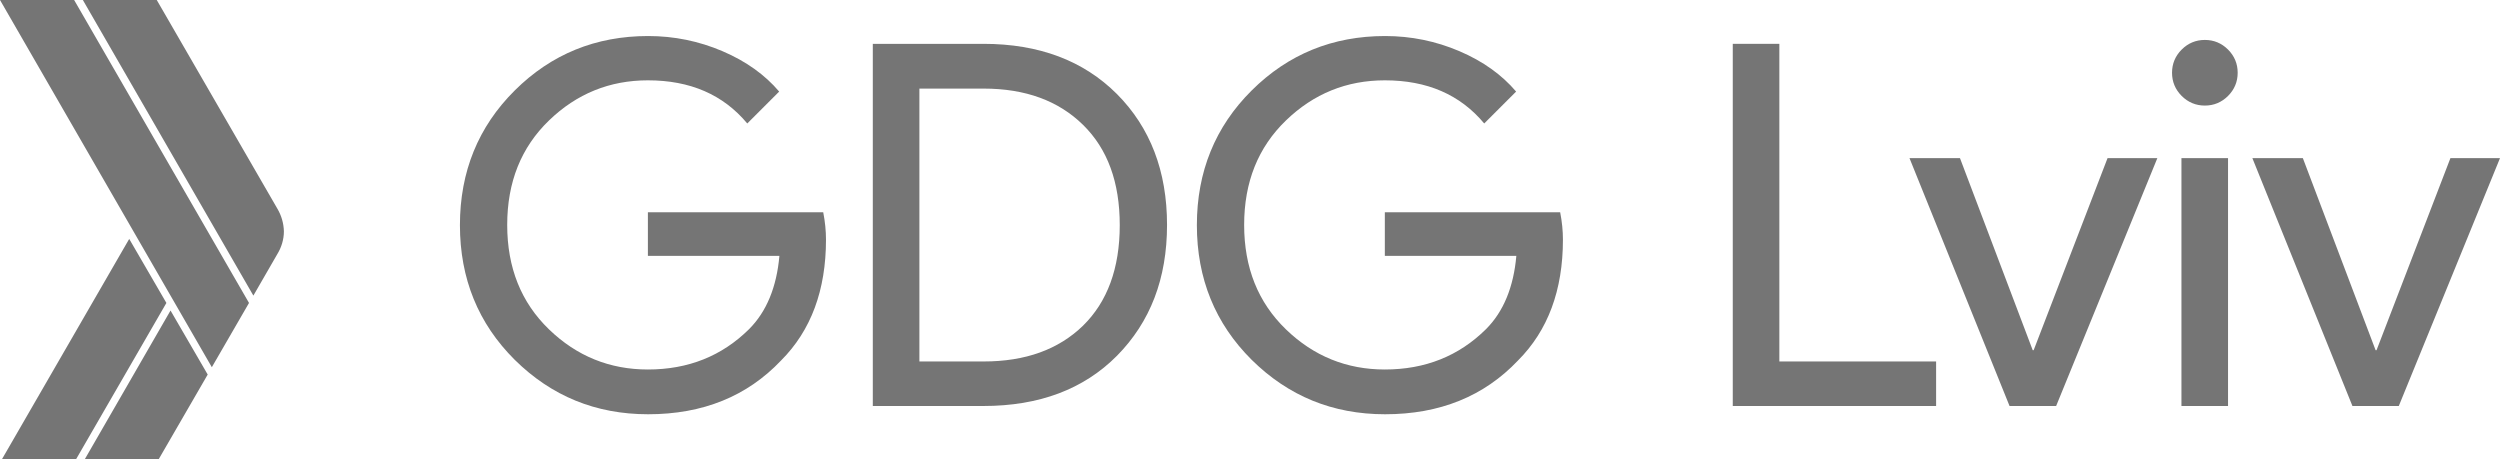
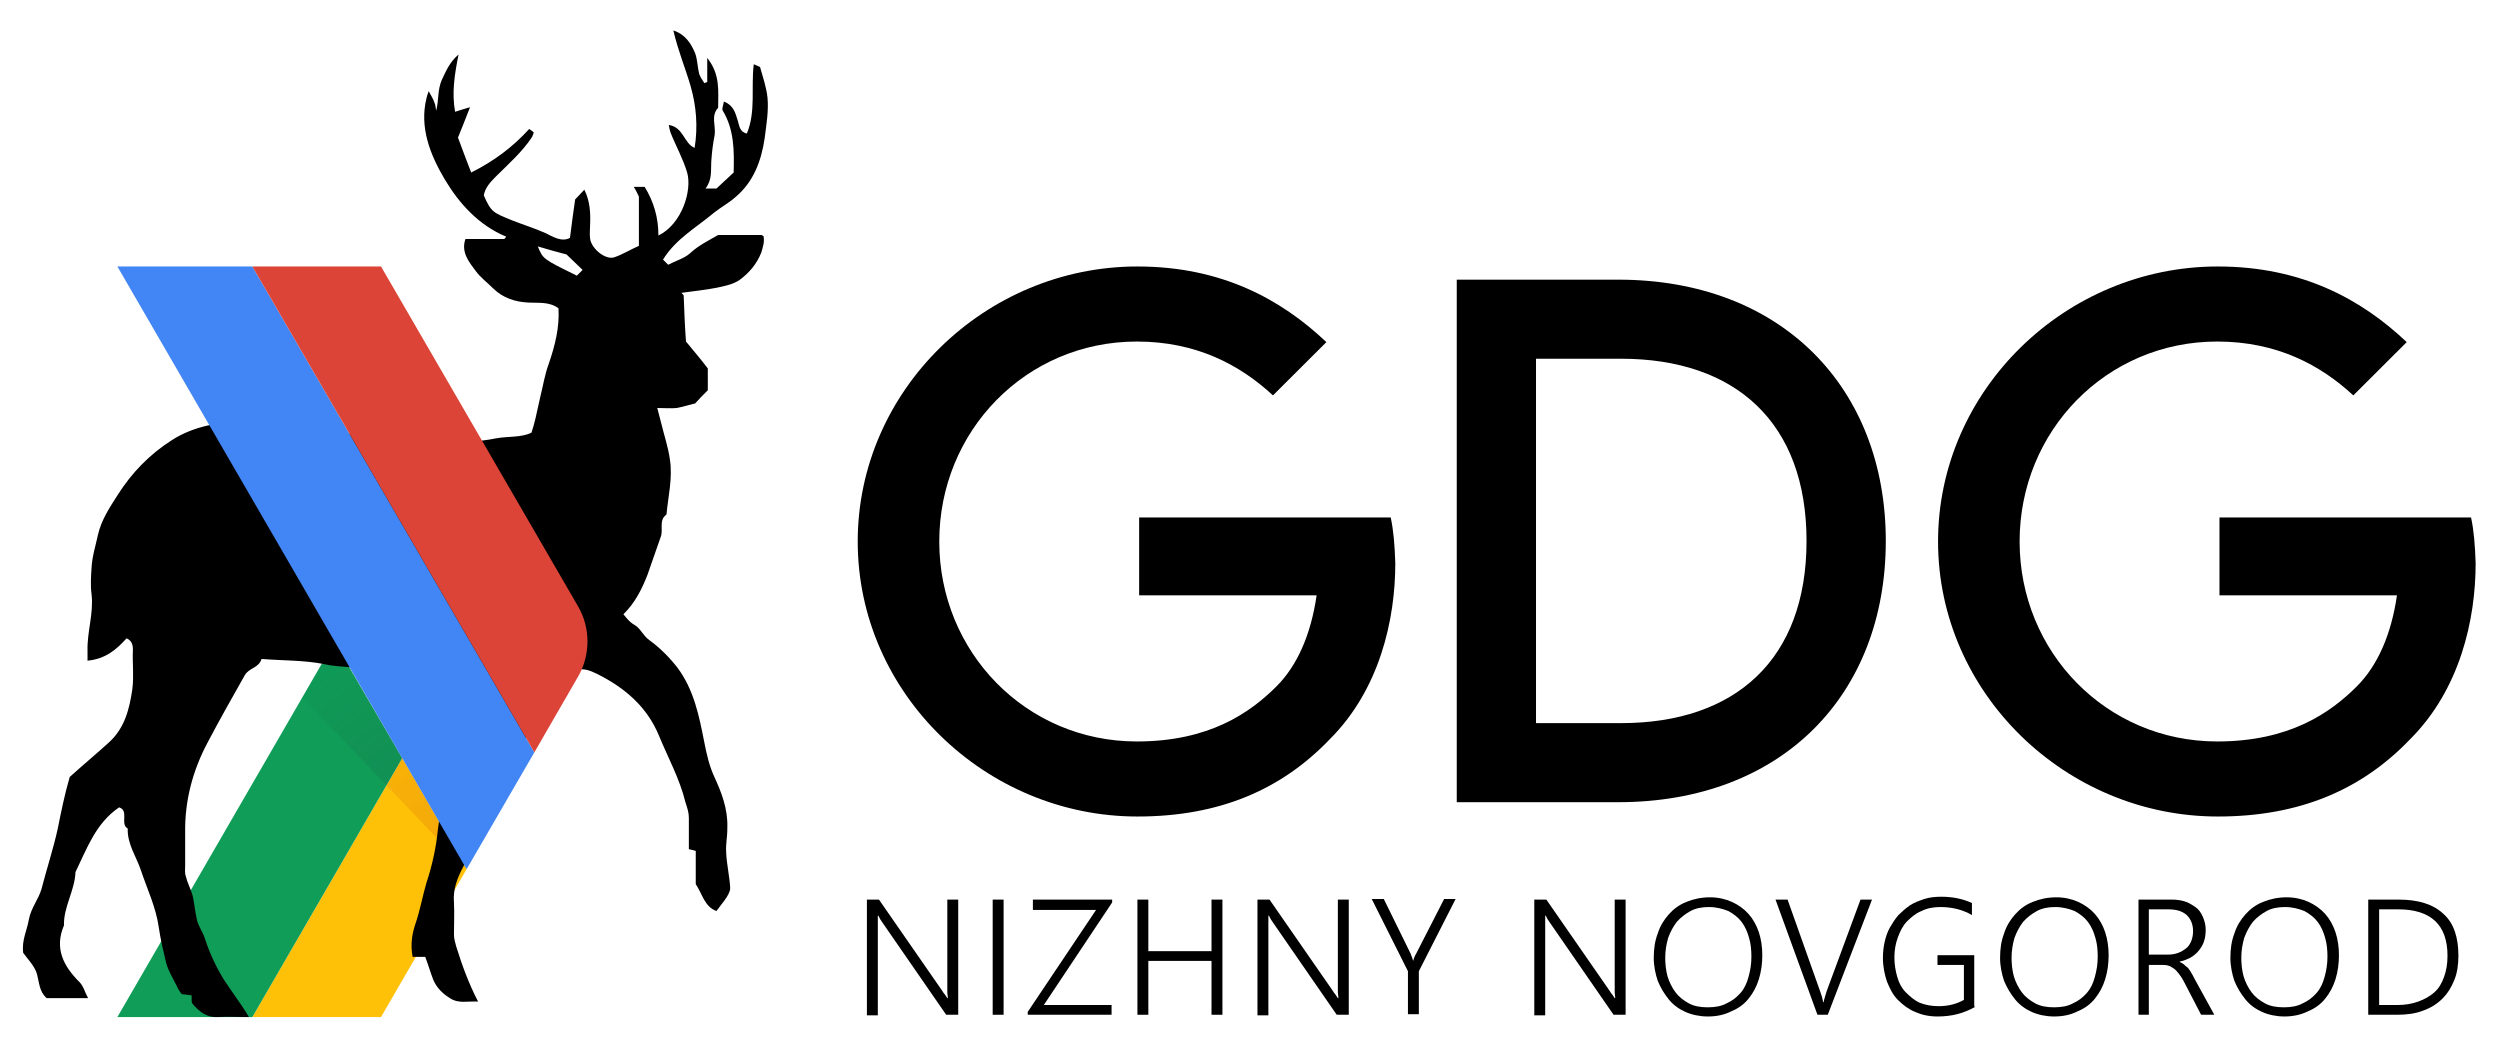
- <svg xmlns="http://www.w3.org/2000/svg" id="Layer_4" viewBox="95 151 1089.3 200">
-   <style>.st0{fill:#757575}</style>
-   <g id="XMLID_6_">
-     <path id="XMLID_3_" class="st0" d="M454.9 255.4c0 22-6.5 39.6-19.6 52.7-14.8 15.6-34.1 23.4-57.9 23.4-22.8 0-42.1-7.9-58.1-23.7-15.9-15.8-23.9-35.4-23.9-58.7s8-42.9 23.9-58.7 35.3-23.7 58.1-23.7c11.3 0 22.1 2.2 32.4 6.6 10.3 4.4 18.5 10.3 24.7 17.6l-13.9 13.9c-10.5-12.6-24.9-18.8-43.3-18.8-16.6 0-31 5.8-43.1 17.5-12.1 11.7-18.2 26.8-18.2 45.5s6.1 33.8 18.2 45.5c12.1 11.7 26.5 17.5 43.1 17.5 17.6 0 32.3-5.9 44.1-17.6 7.6-7.6 12-18.3 13.2-31.9h-57.3v-19h76.4c.8 4.1 1.2 8.1 1.2 11.9z" />
-     <path id="XMLID_20_" class="st0" d="M475.3 327.9V170.1h48.2c24.2 0 43.6 7.3 58.2 21.9 14.5 14.6 21.8 33.6 21.8 57s-7.3 42.3-21.8 57c-14.5 14.6-33.9 21.9-58.2 21.9h-48.2zm20.3-19.4h28c18.2 0 32.6-5.2 43.3-15.6 10.6-10.4 16-25 16-43.8 0-18.7-5.3-33.2-16-43.7s-25.1-15.8-43.3-15.8h-28v118.9z" />
-     <path id="XMLID_23_" class="st0" d="M776 255.4c0 22-6.5 39.6-19.6 52.7-14.8 15.6-34.1 23.4-57.9 23.4-22.8 0-42.1-7.9-58.1-23.7-15.9-15.8-23.9-35.4-23.9-58.7s8-42.9 23.9-58.7 35.3-23.7 58.1-23.7c11.3 0 22.1 2.2 32.4 6.6 10.3 4.4 18.5 10.3 24.7 17.6l-13.9 13.9c-10.5-12.6-24.9-18.8-43.3-18.8-16.6 0-31 5.8-43.1 17.5s-18.2 26.8-18.2 45.5 6.1 33.8 18.2 45.5 26.5 17.5 43.1 17.5c17.6 0 32.3-5.9 44.1-17.6 7.6-7.6 12-18.3 13.2-31.9h-57.3v-19h76.4c.8 4.1 1.2 8.1 1.2 11.9z" />
-     <path id="XMLID_25_" class="st0" d="M850 327.9V170.1h20.3v138.4h68.3v19.4H850z" />
-     <path id="XMLID_27_" class="st0" d="M970.6 327.9l-43.6-108h22l31.7 83.7h.4l32.2-83.7h21.7l-44.1 108h-20.3z" />
-     <path id="XMLID_29_" class="st0" d="M1065.8 192.8c-2.8 2.8-6.2 4.2-10.1 4.2-3.9 0-7.3-1.4-10.1-4.2-2.8-2.8-4.2-6.2-4.2-10.1 0-3.9 1.4-7.3 4.2-10.1 2.8-2.8 6.2-4.2 10.1-4.2 3.9 0 7.3 1.4 10.1 4.2 2.8 2.8 4.2 6.2 4.2 10.1 0 3.9-1.4 7.3-4.2 10.1zm0 135.1h-20.3v-108h20.3v108z" />
-     <path id="XMLID_32_" class="st0" d="M1120 327.9l-43.6-108h22l31.7 83.7h.4l32.2-83.7h21.6l-44.1 108H1120z" />
-   </g>
-   <g id="XMLID_261_">
-     <path id="XMLID_259_" class="st0" d="M127.3 151H95l92.3 160 16.2-28-76.2-132z" />
-     <path id="XMLID_258_" class="st0" d="M215.9 242l-52.6-91h-32.2l74.3 128.8 10.5-18.2c1.7-2.8 2.8-6.2 2.8-9.8-.1-3.6-1.1-6.9-2.8-9.8z" />
-     <path id="XMLID_257_" class="st0" d="M151.3 255.1L95.9 351h32.3l39.3-68-16.2-27.9z" />
-     <path id="XMLID_256_" class="st0" d="M169.3 286.3L132 351h32.2l21.3-36.8-16.2-27.9z" />
+ <svg xmlns="http://www.w3.org/2000/svg" width="335px" height="140px" viewBox="0 0 335 140" version="1.1">
+   <defs>
+     <radialGradient cx="98.888%" cy="97.622%" fx="98.888%" fy="97.622%" r="325.968%" gradientTransform="translate(0.988878,0.976216),scale(1,0.718229),translate(-0.988878,-0.976216)" id="radialGradient-1">
+       <stop stop-color="#BF360C" stop-opacity="0.2" offset="0%" />
+       <stop stop-color="#BF360C" stop-opacity="0.02" offset="100%" />
+     </radialGradient>
+     <radialGradient cx="162.74%" cy="157.471%" fx="162.74%" fy="157.471%" r="262.513%" gradientTransform="translate(1.627397,1.574705),scale(1,0.694905),translate(-1.627397,-1.574705)" id="radialGradient-2">
+       <stop stop-color="#263238" stop-opacity="0.2" offset="0%" />
+       <stop stop-color="#263238" stop-opacity="0.02" offset="100%" />
+     </radialGradient>
+   </defs>
+   <g id="Page-1" stroke="none" stroke-width="1" fill="none" fill-rule="evenodd">
+     <g id="Logo">
+       <g id="GDG_logo_black-Copy" transform="translate(3, 4)">
+         <g id="Group-7" transform="translate(0, 0)">
+           <polygon id="XMLID_26_" fill="#FFC107" points="59.292 112.016 50.903 97.582 30.816 132.285 48.056 132.285 59.523 112.477" />
+           <polygon id="Shape" fill="#0F9D58" points="41.822 81.997 50.903 97.582 30.816 132.285 12.73 132.285" />
+           <polygon id="XMLID_25_" fill="url(#radialGradient-1)" points="59.523 112.477 50.903 97.582 48.825 101.268" />
+           <polygon id="XMLID_24_" fill="url(#radialGradient-2)" points="48.825 101.268 50.903 97.582 41.822 81.997 37.512 89.444" />
+           <path d="M81.072,74.166 C80.226,74.933 79.533,75.855 79.225,76.93 C79.61,77.314 79.918,77.544 80.149,77.851 C80.764,78.542 81.226,79.31 82.073,79.77 C82.842,80.231 83.15,81.152 83.997,81.767 C85.382,82.765 86.691,84.07 87.768,85.452 C90,88.446 90.693,91.978 91.385,95.509 C91.693,97.045 92.001,98.504 92.694,100.039 C93.694,102.189 94.541,104.415 94.464,106.872 C94.464,108.408 94.233,108.868 94.31,110.327 C94.387,111.863 94.772,113.475 94.848,115.011 C94.848,115.932 93.463,117.391 93.001,118.082 C91.385,117.467 91.154,115.855 90.231,114.473 L90.231,110.02 C89.923,109.943 89.692,109.867 89.307,109.79 L89.307,105.567 C89.307,104.876 89.076,104.185 88.845,103.494 C88.076,100.346 86.537,97.582 85.305,94.588 C83.689,90.673 80.688,88.139 76.993,86.296 C74.992,85.298 74.146,85.529 72.453,86.987" id="Shape" fill="#000000" />
+           <path d="M65.834,96.815 C64.372,98.12 63.987,99.962 63.448,101.652 C62.294,105.337 60.831,108.792 59.061,112.17 C58.292,113.629 57.676,115.164 57.83,116.93 C57.907,118.389 57.83,119.771 57.83,121.229 C57.83,121.767 57.984,122.304 58.138,122.842 C58.907,125.299 59.754,127.679 61.062,130.212 C59.6,130.135 58.446,130.519 57.291,129.752 C56.291,129.137 55.521,128.37 55.059,127.295 C54.674,126.297 54.367,125.222 53.982,124.224 L52.289,124.224 C51.981,122.535 52.212,121.153 52.673,119.771 C53.289,118.005 53.597,116.162 54.136,114.32 C54.905,112.016 55.444,109.559 55.675,107.179 C55.983,104.415 56.983,101.805 57.522,99.118 C57.907,97.122 58.446,95.126 58.753,93.053 C59.061,91.517 58.369,90.212 57.214,89.137 C56.752,88.753 56.445,88.292 56.06,87.832 C54.982,87.755 54.213,87.141 53.289,86.987 C50.288,86.373 47.286,85.912 44.285,85.452 C42.976,85.298 41.745,85.298 40.436,84.991 C37.743,84.454 34.895,84.53 32.048,84.3 C31.663,85.529 30.431,85.452 29.816,86.45 C28.123,89.444 26.429,92.438 24.813,95.509 C22.812,99.271 21.735,103.341 21.812,107.64 L21.812,111.94 C21.812,112.4 21.735,112.938 21.889,113.398 C22.12,114.32 22.581,115.164 22.812,116.009 C23.043,117.007 23.12,118.082 23.351,119.08 C23.505,120.001 24.121,120.769 24.428,121.69 C25.044,123.609 25.891,125.452 26.968,127.218 C28.046,128.907 29.277,130.443 30.354,132.285 C28.815,132.285 27.507,132.208 26.122,132.285 C24.659,132.362 23.659,131.517 22.812,130.519 C22.581,130.289 22.735,129.752 22.658,129.368 C22.197,129.291 21.812,129.291 21.35,129.214 C21.119,128.907 20.888,128.6 20.734,128.216 C20.195,127.141 19.58,126.143 19.272,125.068 C18.887,123.456 18.502,121.844 18.271,120.231 C17.887,117.544 16.732,115.164 15.886,112.63 C15.27,110.788 14.039,109.099 14.116,107.026 C13.038,106.412 14.346,104.646 12.961,104.185 C9.806,106.335 8.651,109.713 7.112,112.861 C7.035,115.318 5.496,117.544 5.573,120.001 C4.264,123.072 5.496,125.452 7.651,127.602 C8.189,128.139 8.343,128.907 8.805,129.752 L3.264,129.752 C2.263,128.907 2.263,127.679 1.956,126.527 C1.648,125.452 0.724,124.531 0.108,123.686 C-0.122,121.997 0.647,120.615 0.878,119.156 C1.186,117.621 2.186,116.469 2.571,115.087 C3.264,112.4 4.11,109.867 4.726,107.103 C5.188,104.799 5.65,102.496 6.342,100.116 C8.036,98.58 9.883,97.045 11.653,95.433 C13.731,93.513 14.346,90.98 14.731,88.369 C14.962,86.603 14.731,84.838 14.808,83.072 C14.808,82.381 14.654,81.843 13.962,81.536 C12.576,83.072 11.114,84.3 8.728,84.53 L8.728,83.225 C8.651,80.692 9.575,78.158 9.267,75.624 C9.113,74.473 9.19,73.244 9.267,72.093 C9.344,70.557 9.806,69.175 10.113,67.716 C10.575,65.644 11.73,63.954 12.807,62.265 C14.654,59.348 17.117,56.814 20.042,54.972 C22.889,53.129 26.275,52.592 29.508,52.361 C32.125,52.131 34.741,51.977 37.435,52.668 C38.435,52.975 39.667,52.975 40.744,53.283 C41.822,53.59 42.899,53.897 43.9,54.127 C45.901,54.665 47.902,55.356 49.98,55.202 C54.444,54.972 58.984,55.663 63.448,54.741 C65.064,54.434 66.834,54.665 68.22,53.974 C68.451,53.283 68.605,52.668 68.758,52.054 C68.989,51.133 69.143,50.212 69.374,49.29 C69.759,47.755 69.99,46.219 70.529,44.76 C71.375,42.304 71.991,39.847 71.837,37.313 C70.606,36.392 69.143,36.622 67.835,36.545 C66.065,36.469 64.372,35.931 63.063,34.626 C62.294,33.858 61.37,33.167 60.754,32.323 C59.831,31.094 58.753,29.789 59.369,28.023 L64.526,28.023 C64.602,28.023 64.679,27.946 64.833,27.716 C61.139,26.181 58.523,23.263 56.598,20.039 C54.597,16.66 53.212,13.052 54.136,9.213 C54.213,8.906 54.29,8.599 54.444,8.215 C54.828,8.906 55.059,9.29 55.213,9.751 C55.367,10.058 55.367,10.442 55.444,10.825 C55.829,9.443 55.598,8.061 56.214,6.68 C56.829,5.374 57.291,4.299 58.446,3.301 C57.907,5.989 57.522,8.445 57.984,10.979 C58.676,10.749 59.215,10.595 59.985,10.365 C59.369,11.977 58.83,13.282 58.369,14.434 C58.984,16.046 59.523,17.582 60.139,19.117 C63.217,17.582 65.757,15.662 67.912,13.282 C68.22,13.513 68.374,13.589 68.528,13.743 C68.451,13.973 68.374,14.204 68.297,14.357 C66.988,16.353 65.141,17.966 63.448,19.655 C62.678,20.422 61.986,21.19 61.832,22.188 C62.832,24.492 63.14,24.492 65.526,25.49 C67.065,26.104 68.605,26.565 70.144,27.256 C71.067,27.716 72.299,28.484 73.376,27.87 C73.607,26.027 73.838,24.338 74.069,22.726 C74.531,22.265 74.915,21.804 75.3,21.421 C76.07,22.956 76.147,24.568 76.07,26.181 C76.07,26.795 75.993,27.332 76.07,27.946 C76.224,29.328 78.148,30.864 79.302,30.48 C80.457,30.096 81.534,29.405 82.612,28.945 L82.612,22.342 C82.381,21.881 82.227,21.497 81.919,21.037 L83.381,21.037 C84.613,23.033 85.228,25.183 85.228,27.563 C88.384,26.027 89.769,21.497 89.076,19.117 C88.538,17.275 87.537,15.509 86.844,13.743 C86.768,13.513 86.691,13.205 86.614,12.745 C88.615,13.052 88.615,15.202 90.077,15.816 C90.539,12.975 90.308,10.211 89.538,7.524 C88.845,5.144 87.845,2.764 87.229,0.077 C88.845,0.614 89.615,1.843 90.154,3.148 C90.462,3.992 90.462,4.99 90.693,5.912 C90.846,6.372 91.154,6.756 91.385,7.14 C91.539,7.063 91.616,7.063 91.77,6.987 L91.77,3.762 C93.54,5.989 93.232,8.215 93.232,10.442 C92.232,11.516 92.924,12.822 92.771,14.05 C92.54,15.202 92.386,16.43 92.309,17.658 C92.232,18.887 92.463,20.039 91.539,21.267 L93.001,21.267 C93.771,20.576 94.541,19.808 95.31,19.117 C95.387,16.2 95.387,13.359 93.848,10.825 C93.694,10.595 93.925,10.134 94.002,9.597 C95.31,10.134 95.541,11.133 95.849,12.131 C96.08,12.822 96.08,13.666 97.08,13.896 C98.312,10.902 97.619,7.754 98.004,4.607 C98.466,4.837 98.774,4.914 98.851,4.99 C99.235,6.372 99.697,7.678 99.851,9.136 C100.005,10.902 99.697,12.668 99.466,14.511 C99.004,17.658 97.927,20.422 95.541,22.419 C94.695,23.186 93.54,23.801 92.694,24.492 C90.308,26.488 87.537,28.023 85.844,30.787 C86.075,31.018 86.306,31.248 86.537,31.478 C87.537,30.941 88.692,30.634 89.461,29.943 C90.616,28.868 91.924,28.254 93.232,27.486 L99.004,27.486 C99.081,27.486 99.158,27.563 99.312,27.639 C99.466,28.407 99.235,29.098 99.004,29.866 C98.389,31.401 97.388,32.553 96.157,33.474 C95.31,34.089 94.156,34.319 93.078,34.549 C91.539,34.856 89.923,35.01 88.307,35.24 C88.461,35.394 88.615,35.547 88.615,35.624 C88.692,37.697 88.769,39.77 88.922,41.766 C89.923,42.995 90.923,44.146 91.847,45.375 L91.847,48.292 C91.231,48.906 90.616,49.521 90.154,50.058 C89.23,50.288 88.461,50.519 87.691,50.672 C86.921,50.749 86.075,50.672 85.074,50.672 C85.305,51.517 85.459,52.131 85.613,52.745 C85.998,54.357 86.537,55.893 86.768,57.582 C87.152,60.039 86.537,62.496 86.306,64.953 C85.228,65.72 85.921,66.949 85.536,67.947 C84.92,69.636 84.382,71.325 83.766,73.014 C82.996,75.01 82.073,76.776 80.611,78.235 C79.61,79.233 78.456,80.001 77.455,80.922 C76.378,81.92 75.454,82.918 74.377,83.916 C73.53,84.684 72.837,85.605 72.53,86.68 C72.914,87.064 73.222,87.294 73.453,87.601 L65.834,96.815 Z M74.3,32.937 C74.531,32.707 74.761,32.476 75.069,32.169 C74.377,31.478 73.607,30.787 72.914,30.096 C71.683,29.789 70.375,29.405 69.066,29.021 C69.759,30.71 69.759,30.71 74.3,32.937 Z" id="Shape" fill="#000000" />
+           <polygon id="XMLID_23_" fill="#4285F4" points="30.816 31.709 12.73 31.709 59.523 112.477 68.605 96.815" />
+           <path d="M74.454,86.68 C76.147,83.763 76.147,80.154 74.454,77.237 L48.056,31.709 L30.816,31.709 L68.605,96.815 L74.454,86.68 Z" id="Shape" fill="#DB4437" />
+         </g>
+         <g id="Layer_4_2_" transform="translate(110.9102, 31.47819)" fill="#000000">
+           <g id="XMLID_12_">
+             <path d="M81.295,1.996 L102.921,1.996 C124.932,1.996 138.786,16.584 138.786,37.006 C138.786,57.582 124.932,72.016 102.921,72.016 L81.295,72.016 L81.295,1.996 L81.295,1.996 Z M103.306,61.421 C118.622,61.421 128.165,52.899 128.165,37.006 C128.165,21.19 118.698,12.591 103.306,12.591 L91.916,12.591 L91.916,61.421 L103.306,61.421 L103.306,61.421 Z" id="XMLID_16_" />
+             <path d="M72.444,33.858 L38.735,33.858 L38.735,44.3 L62.516,44.3 C61.747,49.597 59.9,53.743 57.129,56.507 C53.589,60.039 48.124,63.878 38.427,63.878 C23.574,63.878 11.952,51.901 11.952,37.083 C11.952,22.265 23.574,10.288 38.427,10.288 C46.431,10.288 52.28,13.436 56.667,17.505 L63.825,10.365 C57.745,4.607 49.741,0.23 38.504,0.23 C18.109,0.23 1.024,16.814 1.024,37.083 C1.024,57.428 18.186,73.935 38.504,73.935 C49.51,73.935 57.822,70.327 64.286,63.571 C70.982,56.891 73.06,47.524 73.06,40 C72.983,37.62 72.829,35.624 72.444,33.858 Z" id="XMLID_14_" />
+             <path d="M217.21,33.858 L183.5,33.858 L183.5,44.3 L207.282,44.3 C206.512,49.597 204.665,53.743 201.894,56.507 C198.354,60.039 192.89,63.878 183.193,63.878 C168.339,63.878 156.718,51.901 156.718,37.083 C156.718,22.265 168.339,10.288 183.193,10.288 C191.197,10.288 197.046,13.436 201.432,17.505 L208.59,10.365 C202.51,4.607 194.506,0.23 183.269,0.23 C162.875,0.23 145.789,16.814 145.789,37.083 C145.789,57.428 162.952,73.935 183.269,73.935 C194.275,73.935 202.587,70.327 209.052,63.571 C215.747,56.891 217.825,47.524 217.825,40 C217.748,37.62 217.594,35.624 217.21,33.858 Z" id="XMLID_13_" />
+           </g>
+         </g>
+         <g id="Group" transform="translate(113.1339, 115.9319)" fill="#000000">
+           <path d="M10.652,16.046 L2.109,3.685 C2.033,3.532 1.879,3.378 1.802,3.225 C1.725,3.071 1.648,2.917 1.571,2.764 L1.494,2.764 L1.494,3.301 L1.494,4.146 L1.494,16.123 L0.031,16.123 L0.031,0.614 L1.648,0.614 L10.113,12.822 C10.267,13.052 10.344,13.205 10.498,13.359 C10.575,13.513 10.729,13.666 10.806,13.82 L10.883,13.82 C10.883,13.589 10.806,13.282 10.806,13.052 L10.806,12.054 L10.806,0.614 L12.268,0.614 L12.268,16.046 L10.652,16.046 L10.652,16.046 Z" id="Shape" />
+           <polygon id="Shape" points="18.348 16.046 16.886 16.046 16.886 0.614 18.348 0.614" />
+           <polygon id="Shape" points="23.736 14.741 32.817 14.741 32.817 16.046 21.581 16.046 21.581 15.662 30.739 1.996 22.273 1.996 22.273 0.614 32.894 0.614 32.894 0.998" />
+           <polygon id="Shape" points="46.209 16.046 46.209 8.829 37.743 8.829 37.743 16.046 36.281 16.046 36.281 0.614 37.743 0.614 37.743 7.524 46.209 7.524 46.209 0.614 47.671 0.614 47.671 16.046" />
+           <path d="M62.986,16.046 L54.444,3.685 C54.367,3.532 54.213,3.378 54.136,3.225 C54.059,3.071 53.982,2.917 53.905,2.764 L53.828,2.764 L53.828,3.301 L53.828,4.146 L53.828,16.123 L52.366,16.123 L52.366,0.614 L53.982,0.614 L62.448,12.822 C62.601,13.052 62.678,13.205 62.832,13.359 C62.909,13.513 63.063,13.666 63.14,13.82 L63.217,13.82 C63.217,13.589 63.14,13.282 63.14,13.052 L63.14,12.054 L63.14,0.614 L64.602,0.614 L64.602,16.046 L62.986,16.046 L62.986,16.046 Z" id="Shape" />
+           <path d="M73.992,10.211 L73.992,15.969 L72.53,15.969 L72.53,10.211 L67.681,0.537 L69.297,0.537 L72.837,7.754 C72.914,7.831 72.914,7.985 72.991,8.138 C73.068,8.292 73.145,8.522 73.222,8.829 L73.222,8.829 C73.299,8.676 73.299,8.522 73.376,8.369 C73.453,8.215 73.53,7.985 73.684,7.754 L77.378,0.537 L78.917,0.537 L73.992,10.211 Z" id="Shape" />
+           <path d="M100.082,16.046 L91.539,3.685 C91.462,3.532 91.308,3.378 91.231,3.225 C91.154,3.071 91.077,2.917 91,2.764 L90.923,2.764 L90.923,3.301 L90.923,4.146 L90.923,16.123 L89.461,16.123 L89.461,0.614 L91.077,0.614 L99.543,12.822 C99.697,13.052 99.774,13.205 99.928,13.359 C100.005,13.513 100.159,13.666 100.236,13.82 L100.313,13.82 C100.313,13.589 100.236,13.282 100.236,13.052 L100.236,12.054 L100.236,0.614 L101.698,0.614 L101.698,16.046 L100.082,16.046 L100.082,16.046 Z" id="Shape" />
+           <path d="M112.704,16.277 C111.626,16.277 110.549,16.046 109.702,15.662 C108.856,15.278 108.086,14.741 107.47,13.973 C106.855,13.205 106.393,12.438 106.008,11.516 C105.7,10.595 105.469,9.52 105.469,8.445 C105.469,7.217 105.623,6.142 106.008,5.144 C106.316,4.146 106.855,3.301 107.47,2.61 C108.086,1.919 108.856,1.305 109.856,0.921 C110.78,0.537 111.857,0.307 113.011,0.307 C114.089,0.307 115.089,0.537 115.936,0.921 C116.783,1.305 117.552,1.843 118.168,2.534 C118.784,3.225 119.245,4.069 119.553,4.99 C119.861,5.912 120.015,6.987 120.015,8.061 C120.015,9.213 119.861,10.288 119.553,11.286 C119.245,12.284 118.784,13.129 118.168,13.896 C117.552,14.664 116.783,15.202 115.859,15.586 C114.936,16.046 113.935,16.277 112.704,16.277 Z M112.858,1.612 C111.934,1.612 111.087,1.766 110.395,2.15 C109.702,2.534 109.086,2.994 108.548,3.608 C108.086,4.223 107.701,4.914 107.393,5.758 C107.162,6.603 107.008,7.447 107.008,8.369 C107.008,9.213 107.085,10.058 107.316,10.902 C107.547,11.67 107.932,12.438 108.394,13.052 C108.856,13.666 109.471,14.127 110.164,14.511 C110.857,14.895 111.703,15.048 112.704,15.048 C113.704,15.048 114.551,14.895 115.243,14.511 C115.936,14.204 116.552,13.743 117.09,13.129 C117.629,12.514 117.937,11.824 118.168,10.979 C118.399,10.134 118.553,9.29 118.553,8.292 C118.553,7.371 118.476,6.526 118.245,5.758 C118.014,4.914 117.706,4.223 117.244,3.608 C116.783,2.994 116.167,2.534 115.474,2.15 C114.705,1.843 113.858,1.612 112.858,1.612 Z" id="Shape" />
+           <path d="M128.789,16.046 L127.403,16.046 L121.785,0.614 L123.401,0.614 L127.788,12.975 C127.865,13.205 127.942,13.436 128.019,13.666 C128.096,13.896 128.096,14.127 128.173,14.357 L128.25,14.357 C128.25,14.127 128.327,13.973 128.404,13.666 C128.481,13.436 128.558,13.129 128.635,12.898 L133.175,0.614 L134.715,0.614 L128.789,16.046 Z" id="Shape" />
+           <path d="M148.568,14.971 C146.952,15.893 145.335,16.277 143.488,16.277 C142.334,16.277 141.333,16.046 140.487,15.662 C139.563,15.278 138.871,14.741 138.178,14.05 C137.485,13.359 137.101,12.514 136.716,11.593 C136.408,10.672 136.177,9.597 136.177,8.445 C136.177,7.678 136.254,6.987 136.408,6.296 C136.562,5.605 136.793,4.914 137.101,4.376 C137.408,3.839 137.793,3.225 138.255,2.687 C138.717,2.227 139.255,1.766 139.794,1.382 C140.41,0.998 141.026,0.768 141.718,0.537 C142.411,0.307 143.181,0.23 144.027,0.23 C145.566,0.23 146.952,0.537 148.106,1.075 L148.106,2.687 C146.798,1.919 145.335,1.612 143.873,1.612 C142.95,1.612 142.103,1.766 141.333,2.15 C140.564,2.457 139.948,2.994 139.409,3.532 C138.871,4.069 138.486,4.837 138.178,5.681 C137.87,6.526 137.716,7.371 137.716,8.369 C137.716,9.29 137.87,10.211 138.101,10.979 C138.332,11.824 138.717,12.514 139.255,13.052 C139.794,13.589 140.41,14.127 141.103,14.434 C141.872,14.741 142.719,14.895 143.642,14.895 C144.951,14.895 146.105,14.587 147.029,14.05 L147.029,9.367 L143.488,9.367 L143.488,8.061 L148.414,8.061 L148.414,14.971 L148.568,14.971 L148.568,14.971 Z" id="Shape" />
+           <path d="M159.112,16.277 C158.034,16.277 156.957,16.046 156.11,15.662 C155.264,15.278 154.494,14.741 153.878,13.973 C153.263,13.205 152.801,12.438 152.416,11.516 C152.108,10.595 151.877,9.52 151.877,8.445 C151.877,7.217 152.031,6.142 152.416,5.144 C152.724,4.146 153.263,3.301 153.878,2.61 C154.494,1.919 155.264,1.305 156.264,0.921 C157.188,0.537 158.265,0.307 159.419,0.307 C160.497,0.307 161.497,0.537 162.344,0.921 C163.191,1.305 163.96,1.843 164.576,2.534 C165.192,3.225 165.653,4.069 165.961,4.99 C166.269,5.912 166.423,6.987 166.423,8.061 C166.423,9.213 166.269,10.288 165.961,11.286 C165.653,12.284 165.192,13.129 164.576,13.896 C163.96,14.664 163.191,15.202 162.267,15.586 C161.344,16.046 160.343,16.277 159.112,16.277 Z M159.266,1.612 C158.342,1.612 157.495,1.766 156.803,2.15 C156.11,2.534 155.494,2.994 154.956,3.608 C154.494,4.223 154.109,4.914 153.801,5.758 C153.57,6.603 153.416,7.447 153.416,8.369 C153.416,9.213 153.493,10.058 153.724,10.902 C153.955,11.67 154.34,12.438 154.802,13.052 C155.264,13.666 155.879,14.127 156.572,14.511 C157.265,14.895 158.111,15.048 159.112,15.048 C160.112,15.048 160.959,14.895 161.651,14.511 C162.344,14.204 162.96,13.743 163.498,13.129 C164.037,12.514 164.345,11.824 164.576,10.979 C164.807,10.134 164.961,9.29 164.961,8.292 C164.961,7.371 164.884,6.526 164.653,5.758 C164.422,4.914 164.114,4.223 163.652,3.608 C163.191,2.994 162.575,2.534 161.882,2.15 C161.113,1.843 160.266,1.612 159.266,1.612 Z" id="Shape" />
+           <path d="M178.814,16.046 L176.505,11.593 C176.274,11.133 176.043,10.825 175.812,10.518 C175.581,10.211 175.351,9.981 175.12,9.827 C174.889,9.674 174.658,9.52 174.35,9.443 C174.042,9.367 173.811,9.367 173.504,9.367 L171.81,9.367 L171.81,16.046 L170.425,16.046 L170.425,0.614 L174.889,0.614 C175.505,0.614 176.043,0.691 176.582,0.845 C177.121,0.998 177.582,1.305 178.044,1.612 C178.506,1.919 178.814,2.38 179.045,2.917 C179.276,3.455 179.43,3.992 179.43,4.683 C179.43,5.221 179.353,5.758 179.199,6.219 C179.045,6.68 178.814,7.063 178.506,7.447 C178.198,7.831 177.813,8.138 177.429,8.369 C176.967,8.599 176.505,8.829 175.966,8.906 L175.966,8.983 C176.197,9.06 176.351,9.213 176.505,9.29 C176.659,9.443 176.813,9.597 177.044,9.751 C177.198,9.981 177.352,10.134 177.506,10.442 C177.659,10.672 177.813,10.979 177.967,11.286 L180.584,16.046 L178.814,16.046 L178.814,16.046 Z M171.81,1.919 L171.81,7.985 L174.35,7.985 C174.889,7.985 175.351,7.908 175.735,7.754 C176.197,7.601 176.505,7.371 176.813,7.14 C177.121,6.91 177.352,6.526 177.506,6.142 C177.659,5.758 177.736,5.298 177.736,4.837 C177.736,3.916 177.429,3.225 176.89,2.687 C176.274,2.15 175.505,1.919 174.35,1.919 L171.81,1.919 L171.81,1.919 Z" id="Shape" />
+           <path d="M189.973,16.277 C188.896,16.277 187.818,16.046 186.972,15.662 C186.125,15.278 185.356,14.741 184.74,13.973 C184.124,13.205 183.662,12.438 183.278,11.516 C182.97,10.595 182.739,9.52 182.739,8.445 C182.739,7.217 182.893,6.142 183.278,5.144 C183.586,4.146 184.124,3.301 184.74,2.61 C185.356,1.919 186.125,1.305 187.126,0.921 C188.049,0.537 189.127,0.307 190.281,0.307 C191.359,0.307 192.359,0.537 193.206,0.921 C194.052,1.305 194.822,1.843 195.438,2.534 C196.053,3.225 196.515,4.069 196.823,4.99 C197.131,5.912 197.285,6.987 197.285,8.061 C197.285,9.213 197.131,10.288 196.823,11.286 C196.515,12.284 196.053,13.129 195.438,13.896 C194.822,14.664 194.052,15.202 193.129,15.586 C192.205,16.046 191.128,16.277 189.973,16.277 Z M190.05,1.612 C189.127,1.612 188.28,1.766 187.588,2.15 C186.895,2.534 186.279,2.994 185.74,3.608 C185.279,4.223 184.894,4.914 184.586,5.758 C184.355,6.603 184.201,7.447 184.201,8.369 C184.201,9.213 184.278,10.058 184.509,10.902 C184.74,11.67 185.125,12.438 185.587,13.052 C186.048,13.666 186.664,14.127 187.357,14.511 C188.049,14.895 188.896,15.048 189.896,15.048 C190.897,15.048 191.743,14.895 192.436,14.511 C193.129,14.204 193.744,13.743 194.283,13.129 C194.822,12.514 195.13,11.824 195.361,10.979 C195.592,10.134 195.745,9.29 195.745,8.292 C195.745,7.371 195.669,6.526 195.438,5.758 C195.207,4.914 194.899,4.223 194.437,3.608 C193.975,2.994 193.36,2.534 192.667,2.15 C191.897,1.843 191.051,1.612 190.05,1.612 Z" id="Shape" />
+           <path d="M201.21,16.046 L201.21,0.614 L205.289,0.614 C207.905,0.614 209.906,1.228 211.292,2.534 C212.677,3.762 213.293,5.681 213.293,8.138 C213.293,9.29 213.139,10.442 212.754,11.363 C212.369,12.361 211.831,13.205 211.138,13.896 C210.445,14.587 209.599,15.125 208.521,15.509 C207.521,15.893 206.366,16.046 205.058,16.046 L201.21,16.046 Z M202.672,1.919 L202.672,14.741 L205.058,14.741 C206.135,14.741 207.059,14.587 207.905,14.28 C208.752,13.973 209.445,13.589 210.06,13.052 C210.676,12.514 211.061,11.824 211.369,10.979 C211.677,10.134 211.831,9.213 211.831,8.138 C211.831,3.992 209.599,1.919 205.212,1.919 L202.672,1.919 L202.672,1.919 Z" id="Shape" />
+         </g>
+       </g>
+     </g>
  </g>
</svg>
